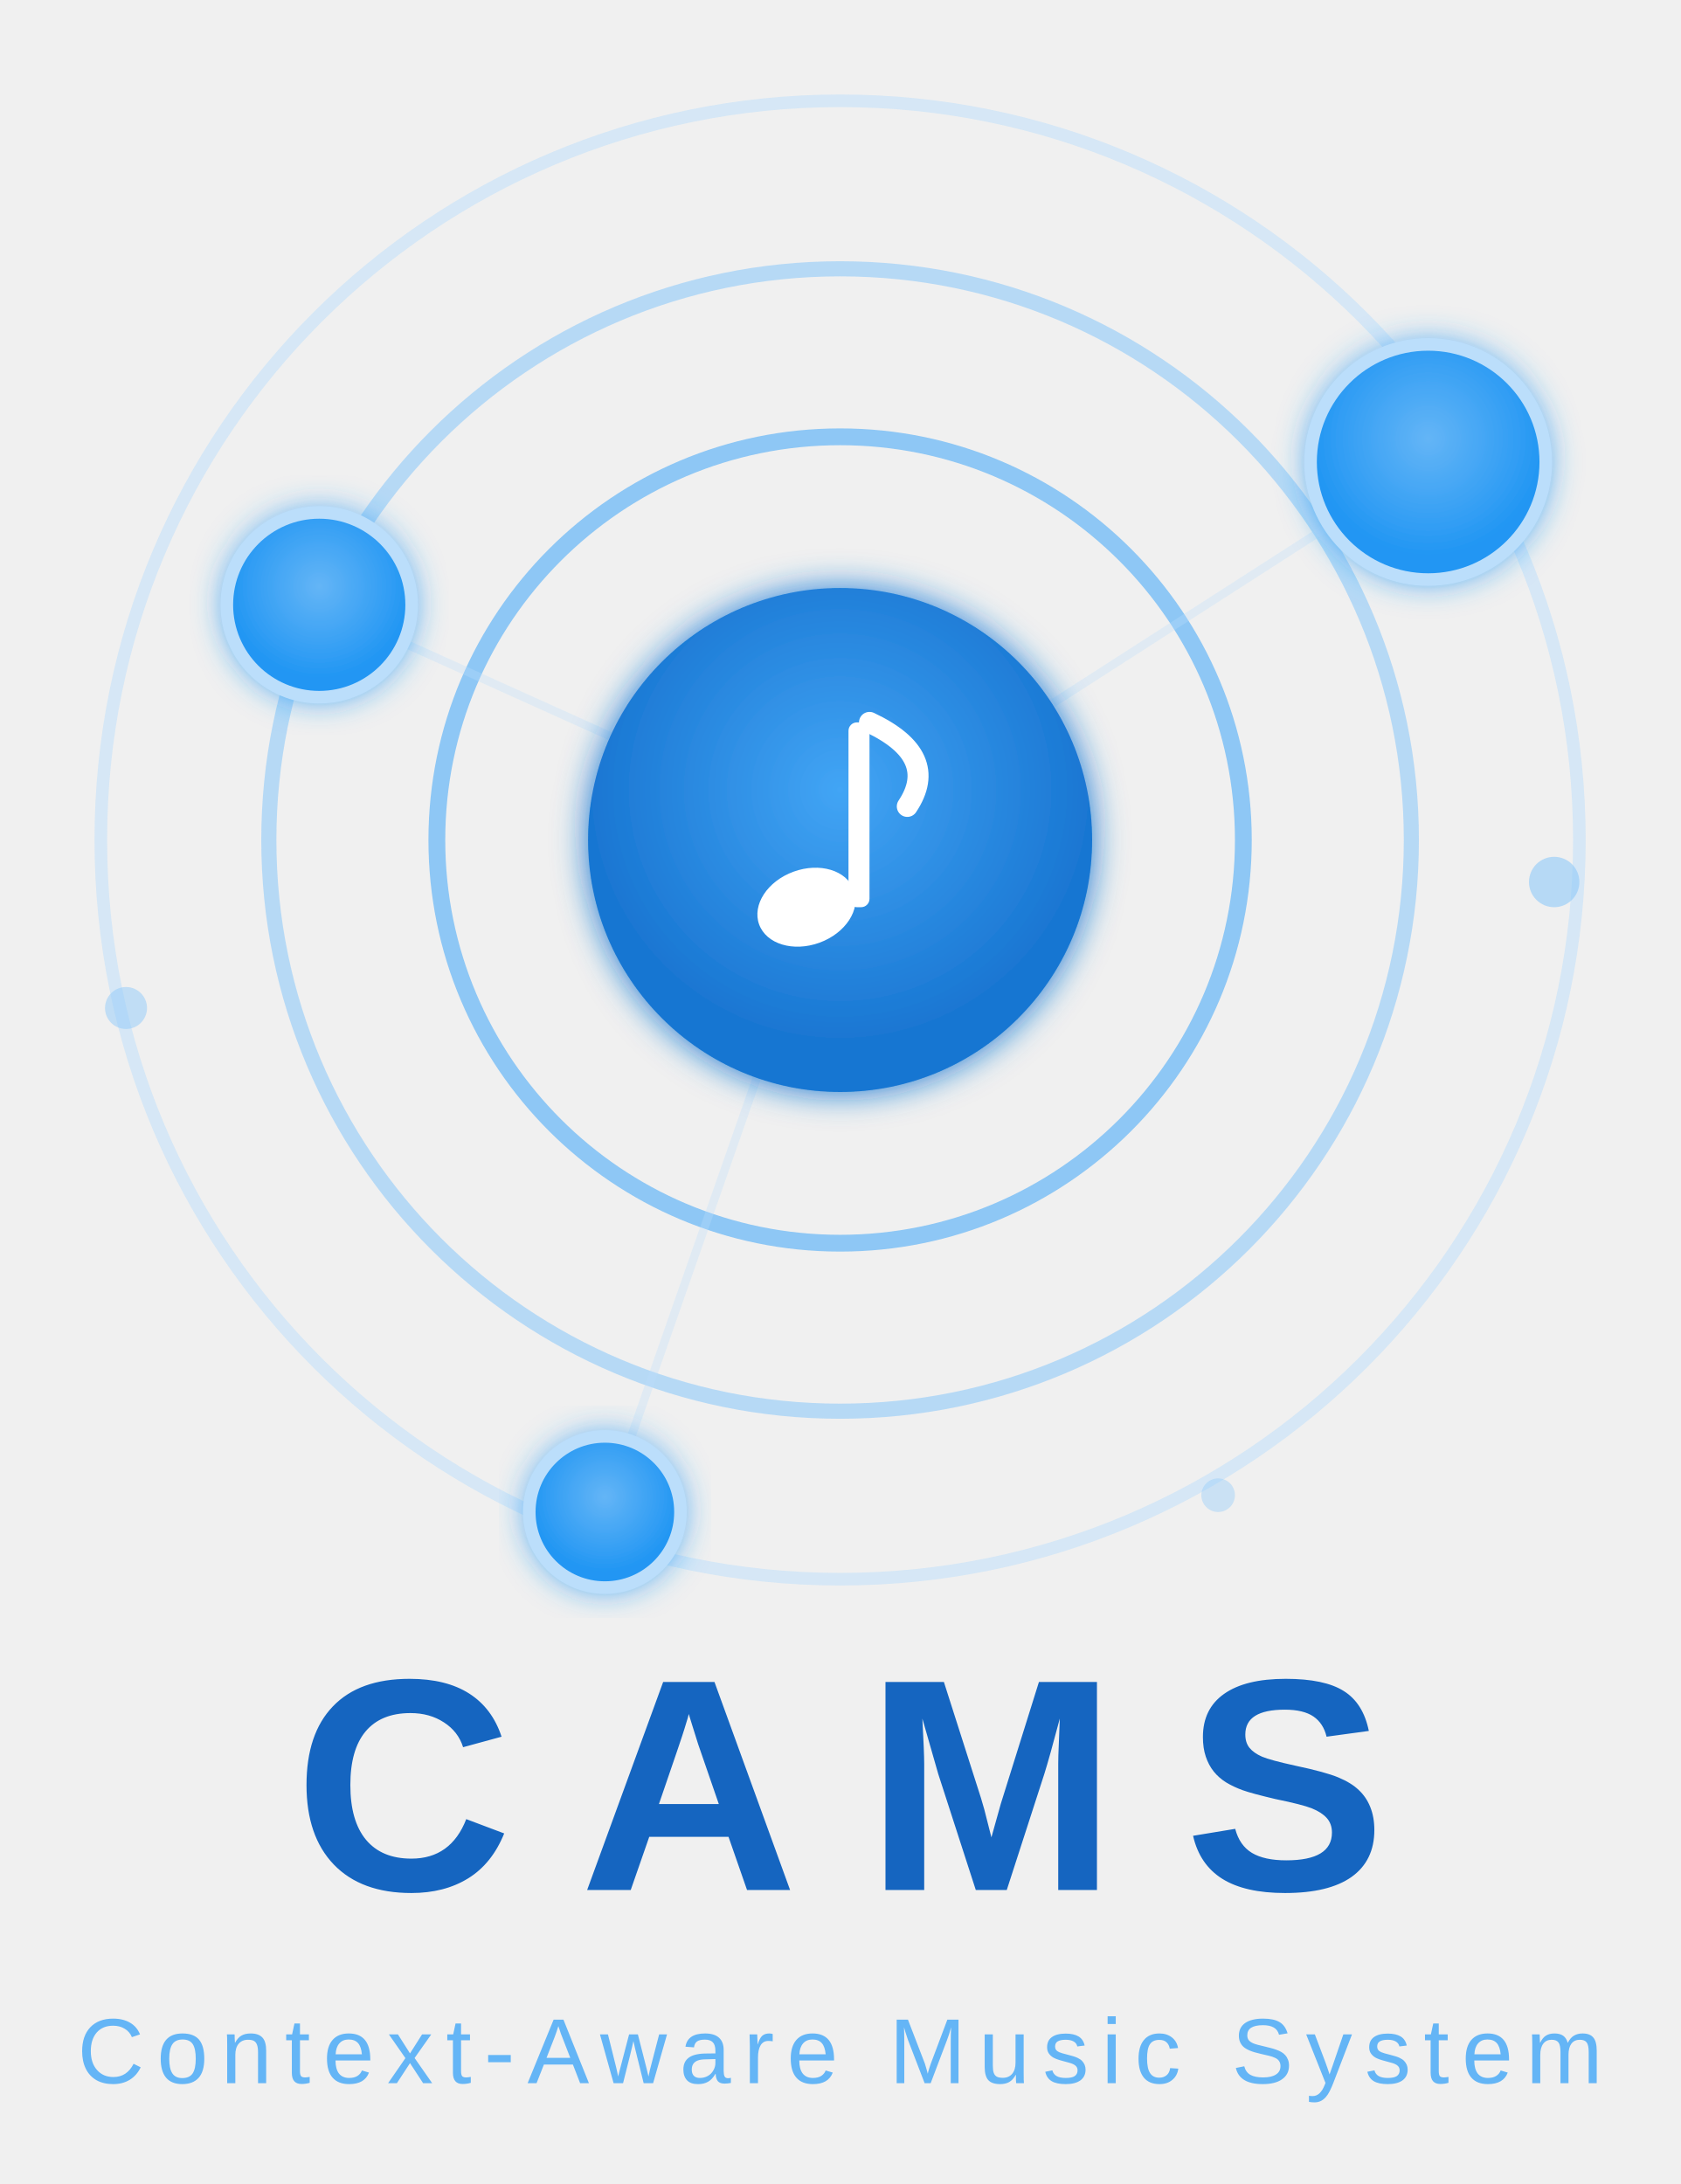
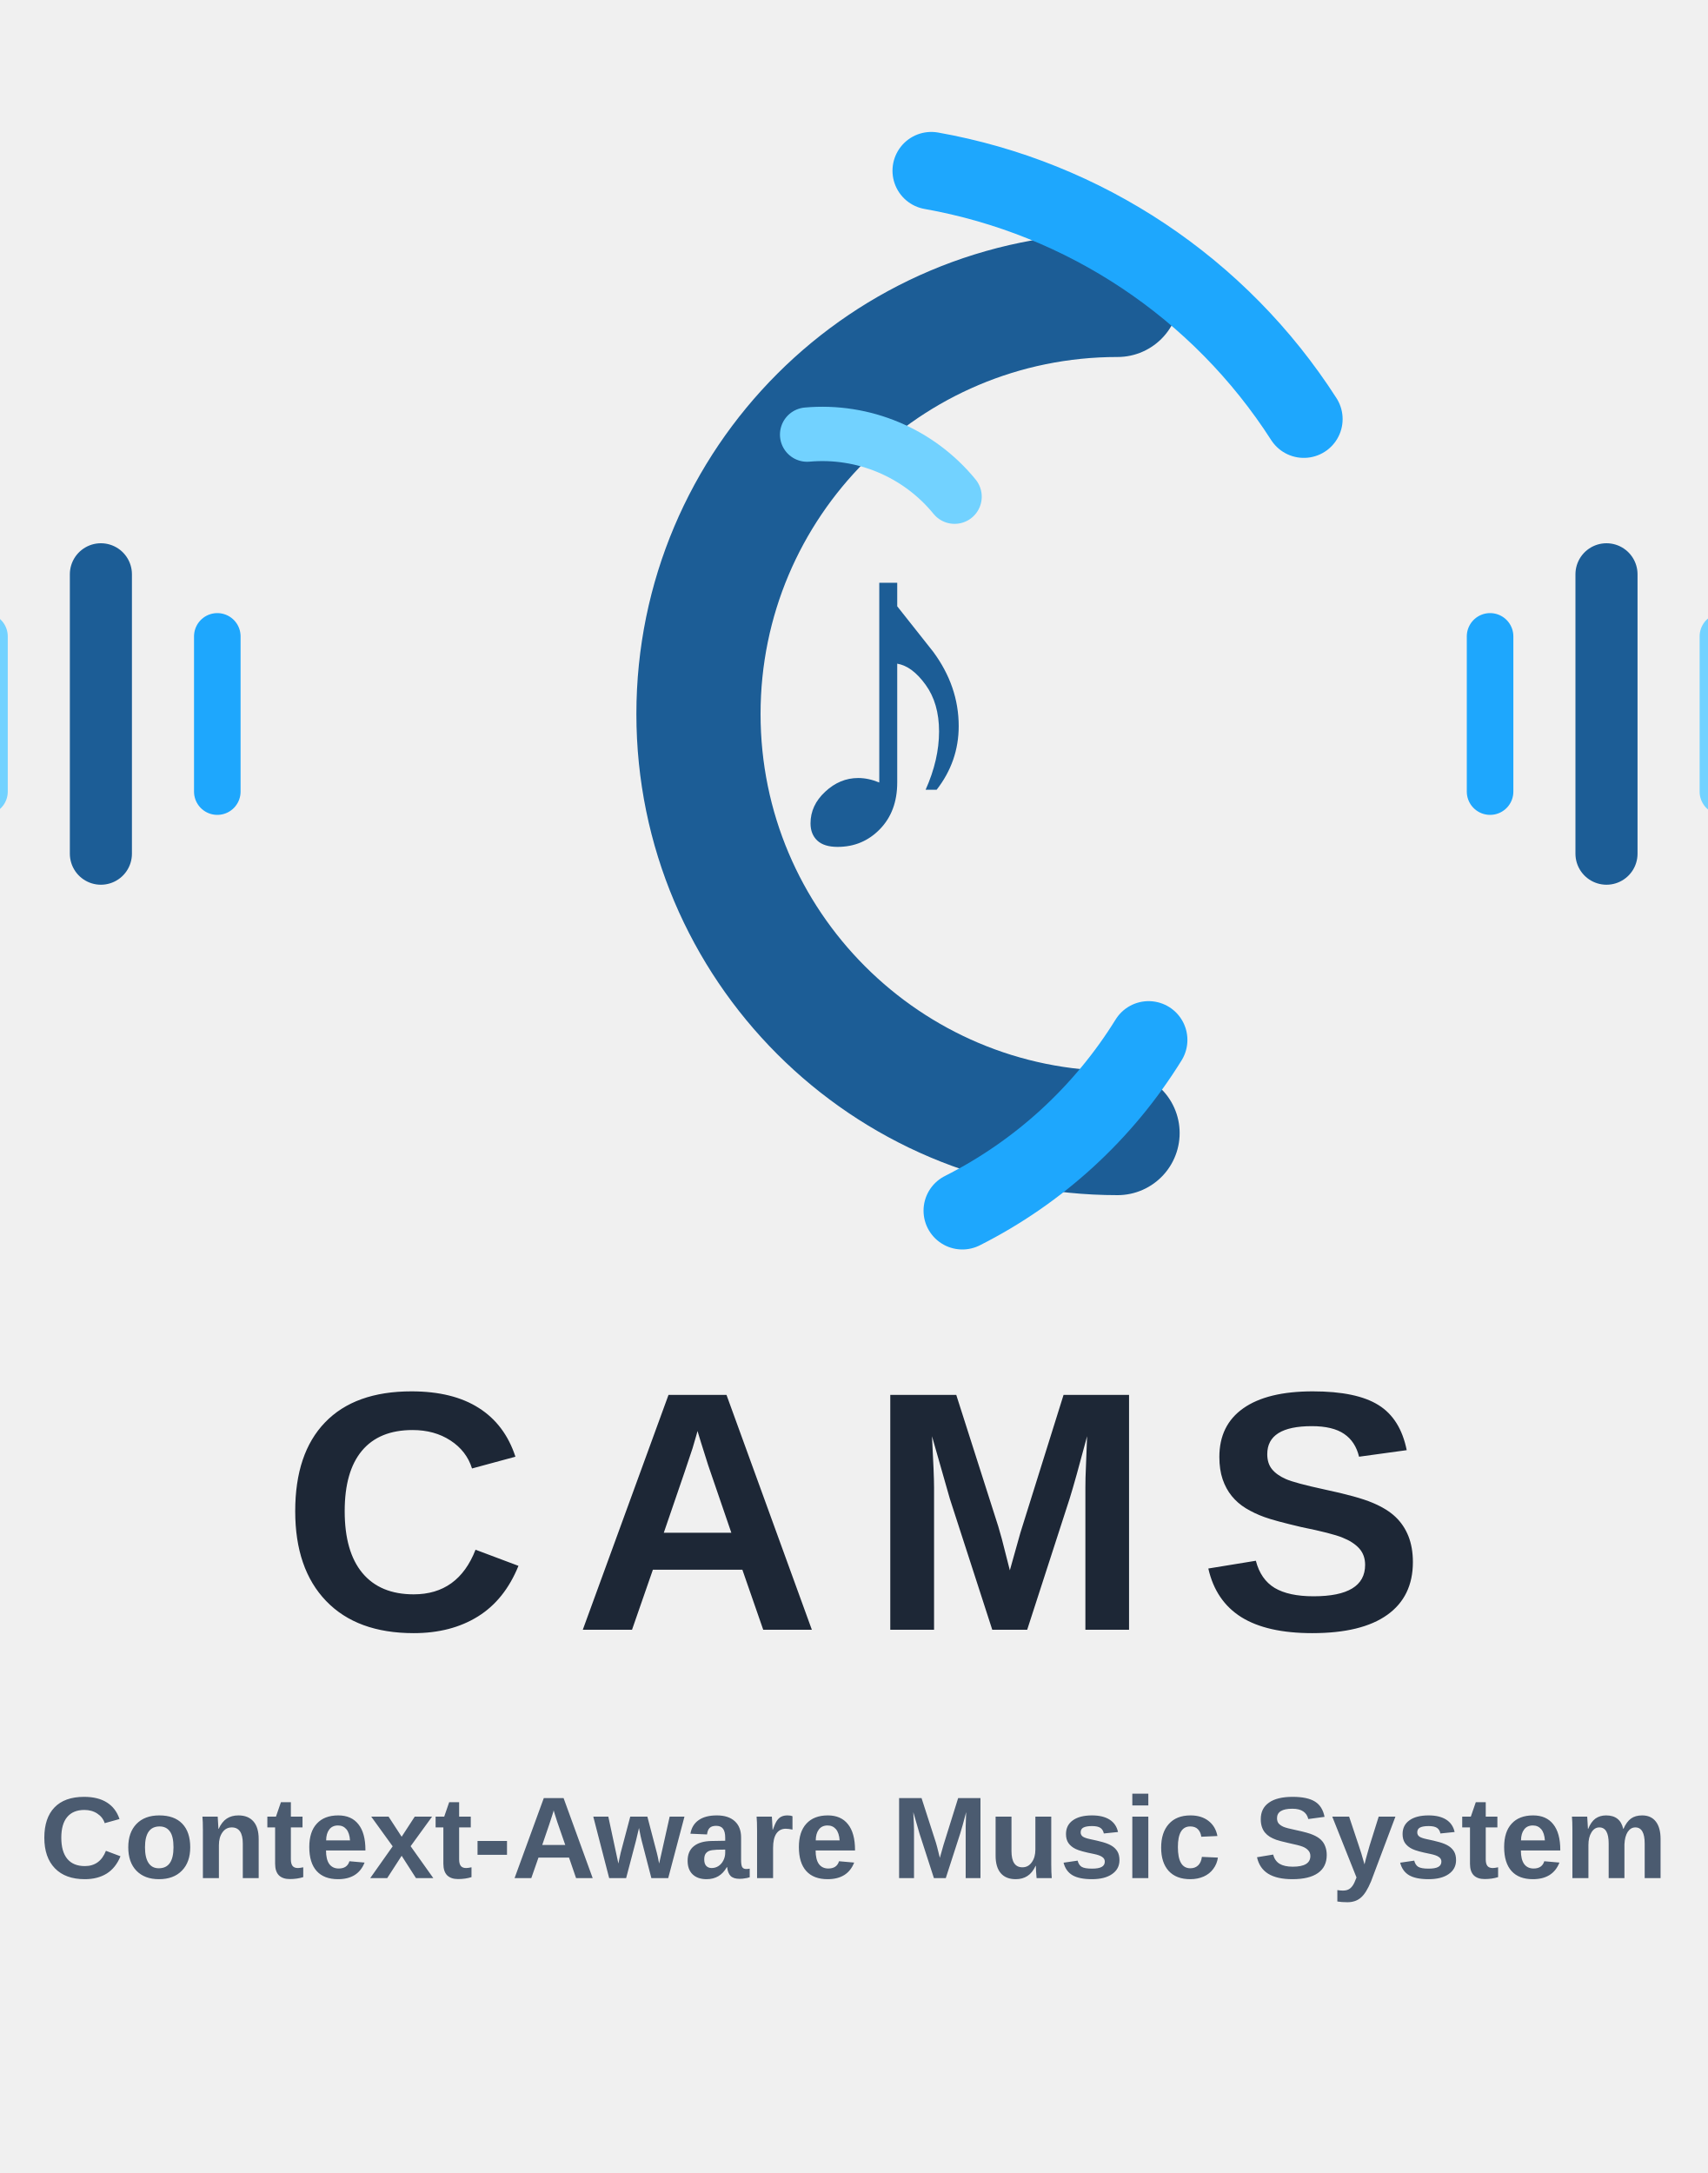
- <svg xmlns="http://www.w3.org/2000/svg" width="200" height="260" viewBox="0 0 200 260">
-   <defs>
-     <radialGradient id="centerGrad" cx="50%" cy="40%" r="50%">
-       <stop offset="0%" stop-color="#42A5F5" />
-       <stop offset="100%" stop-color="#1976D2" />
-     </radialGradient>
-     <radialGradient id="nodeGrad" cx="50%" cy="40%" r="50%">
-       <stop offset="0%" stop-color="#64B5F6" />
-       <stop offset="100%" stop-color="#2196F3" />
-     </radialGradient>
-     <filter id="glow" x="-20%" y="-20%" width="140%" height="140%">
-       <feGaussianBlur stdDeviation="2" result="blur" />
-       <feMerge>
-         <feMergeNode in="blur" />
-         <feMergeNode in="SourceGraphic" />
-       </feMerge>
-     </filter>
-   </defs>
-   <circle cx="100" cy="100" r="88" fill="none" stroke="#BBDEFB" stroke-width="1.5" opacity="0.5" />
-   <circle cx="100" cy="100" r="68" fill="none" stroke="#90CAF9" stroke-width="1.8" opacity="0.6" />
-   <circle cx="100" cy="100" r="48" fill="none" stroke="#64B5F6" stroke-width="2" opacity="0.7" />
-   <line x1="100" y1="100" x2="170" y2="55" stroke="#BBDEFB" stroke-width="1" opacity="0.3" />
-   <line x1="100" y1="100" x2="38" y2="72" stroke="#BBDEFB" stroke-width="1" opacity="0.3" />
-   <line x1="100" y1="100" x2="72" y2="180" stroke="#BBDEFB" stroke-width="1" opacity="0.3" />
-   <circle cx="100" cy="100" r="30" fill="url(#centerGrad)" filter="url(#glow)" />
-   <g transform="translate(100,100)">
-     <ellipse cx="-4" cy="8" rx="6" ry="4.5" fill="white" transform="rotate(-20, -4, 8)" />
-     <rect x="1" y="-14" width="2.5" height="22" rx="1" fill="white" />
-     <path d="M 3.5 -14 Q 12 -10, 8 -4" stroke="white" stroke-width="2.5" fill="none" stroke-linecap="round" />
+ <svg xmlns="http://www.w3.org/2000/svg" width="220" height="280" viewBox="0 0 220 280">
+   <g transform="translate(110 92)">
+     <path d="M 34 54 A 54 54 0 1 1 34 -54" fill="none" stroke="#1C5D96" stroke-width="16" stroke-linecap="round" />
+     <path d="M 10 -70 A 72 72 0 0 1 58 -38" fill="none" stroke="#1EA7FD" stroke-width="10" stroke-linecap="round" />
+     <path d="M 38 42 A 60 60 0 0 1 14 64" fill="none" stroke="#1EA7FD" stroke-width="10" stroke-linecap="round" />
+     <path d="M -6 -36 A 22 22 0 0 1 13 -28" fill="none" stroke="#72D2FF" stroke-width="7" stroke-linecap="round" />
+     <g fill="none" stroke-linecap="round">
+       <line x1="-82" y1="-10" x2="-82" y2="10" stroke="#1EA7FD" stroke-width="6" />
+       <line x1="-97" y1="-18" x2="-97" y2="18" stroke="#1C5D96" stroke-width="8" />
+       <line x1="-112" y1="-10" x2="-112" y2="10" stroke="#72D2FF" stroke-width="6" />
+       <circle cx="-128" cy="0" r="4" fill="#72D2FF" stroke="none" />
+       <line x1="82" y1="-10" x2="82" y2="10" stroke="#1EA7FD" stroke-width="6" />
+       <line x1="97" y1="-18" x2="97" y2="18" stroke="#1C5D96" stroke-width="8" />
+       <line x1="112" y1="-10" x2="112" y2="10" stroke="#72D2FF" stroke-width="6" />
+       <circle cx="128" cy="0" r="4" fill="#72D2FF" stroke="none" />
+     </g>
+     <text x="4" y="18" font-family="'Segoe UI', Arial, sans-serif" font-size="62" font-weight="700" fill="#1C5D96" text-anchor="middle">♪</text>
  </g>
-   <circle cx="170" cy="55" r="14" fill="url(#nodeGrad)" filter="url(#glow)" />
-   <circle cx="170" cy="55" r="14" fill="none" stroke="#BBDEFB" stroke-width="1.5" />
-   <circle cx="38" cy="72" r="11" fill="url(#nodeGrad)" filter="url(#glow)" />
-   <circle cx="38" cy="72" r="11" fill="none" stroke="#BBDEFB" stroke-width="1.5" />
-   <circle cx="72" cy="180" r="9" fill="url(#nodeGrad)" filter="url(#glow)" />
-   <circle cx="72" cy="180" r="9" fill="none" stroke="#BBDEFB" stroke-width="1.5" />
-   <circle cx="185" cy="105" r="3" fill="#90CAF9" opacity="0.6" />
-   <circle cx="15" cy="120" r="2.5" fill="#90CAF9" opacity="0.5" />
-   <circle cx="145" cy="178" r="2" fill="#90CAF9" opacity="0.4" />
-   <text x="100" y="225" font-family="'Segoe UI', Arial, sans-serif" font-size="36" font-weight="700" fill="#1565C0" text-anchor="middle" letter-spacing="8">CAMS</text>
-   <text x="100" y="248" font-family="'Segoe UI', Arial, sans-serif" font-size="11" fill="#64B5F6" text-anchor="middle" letter-spacing="1.5">Context-Aware Music System</text>
+   <text x="110" y="210" font-family="'Segoe UI', Arial, sans-serif" font-size="44" font-weight="800" letter-spacing="6" fill="#1D2736" text-anchor="middle">CAMS</text>
+   <text x="110" y="242" font-family="'Segoe UI', Arial, sans-serif" font-size="15" font-weight="600" fill="#4B5B70" text-anchor="middle">Context-Aware Music System</text>
</svg>
